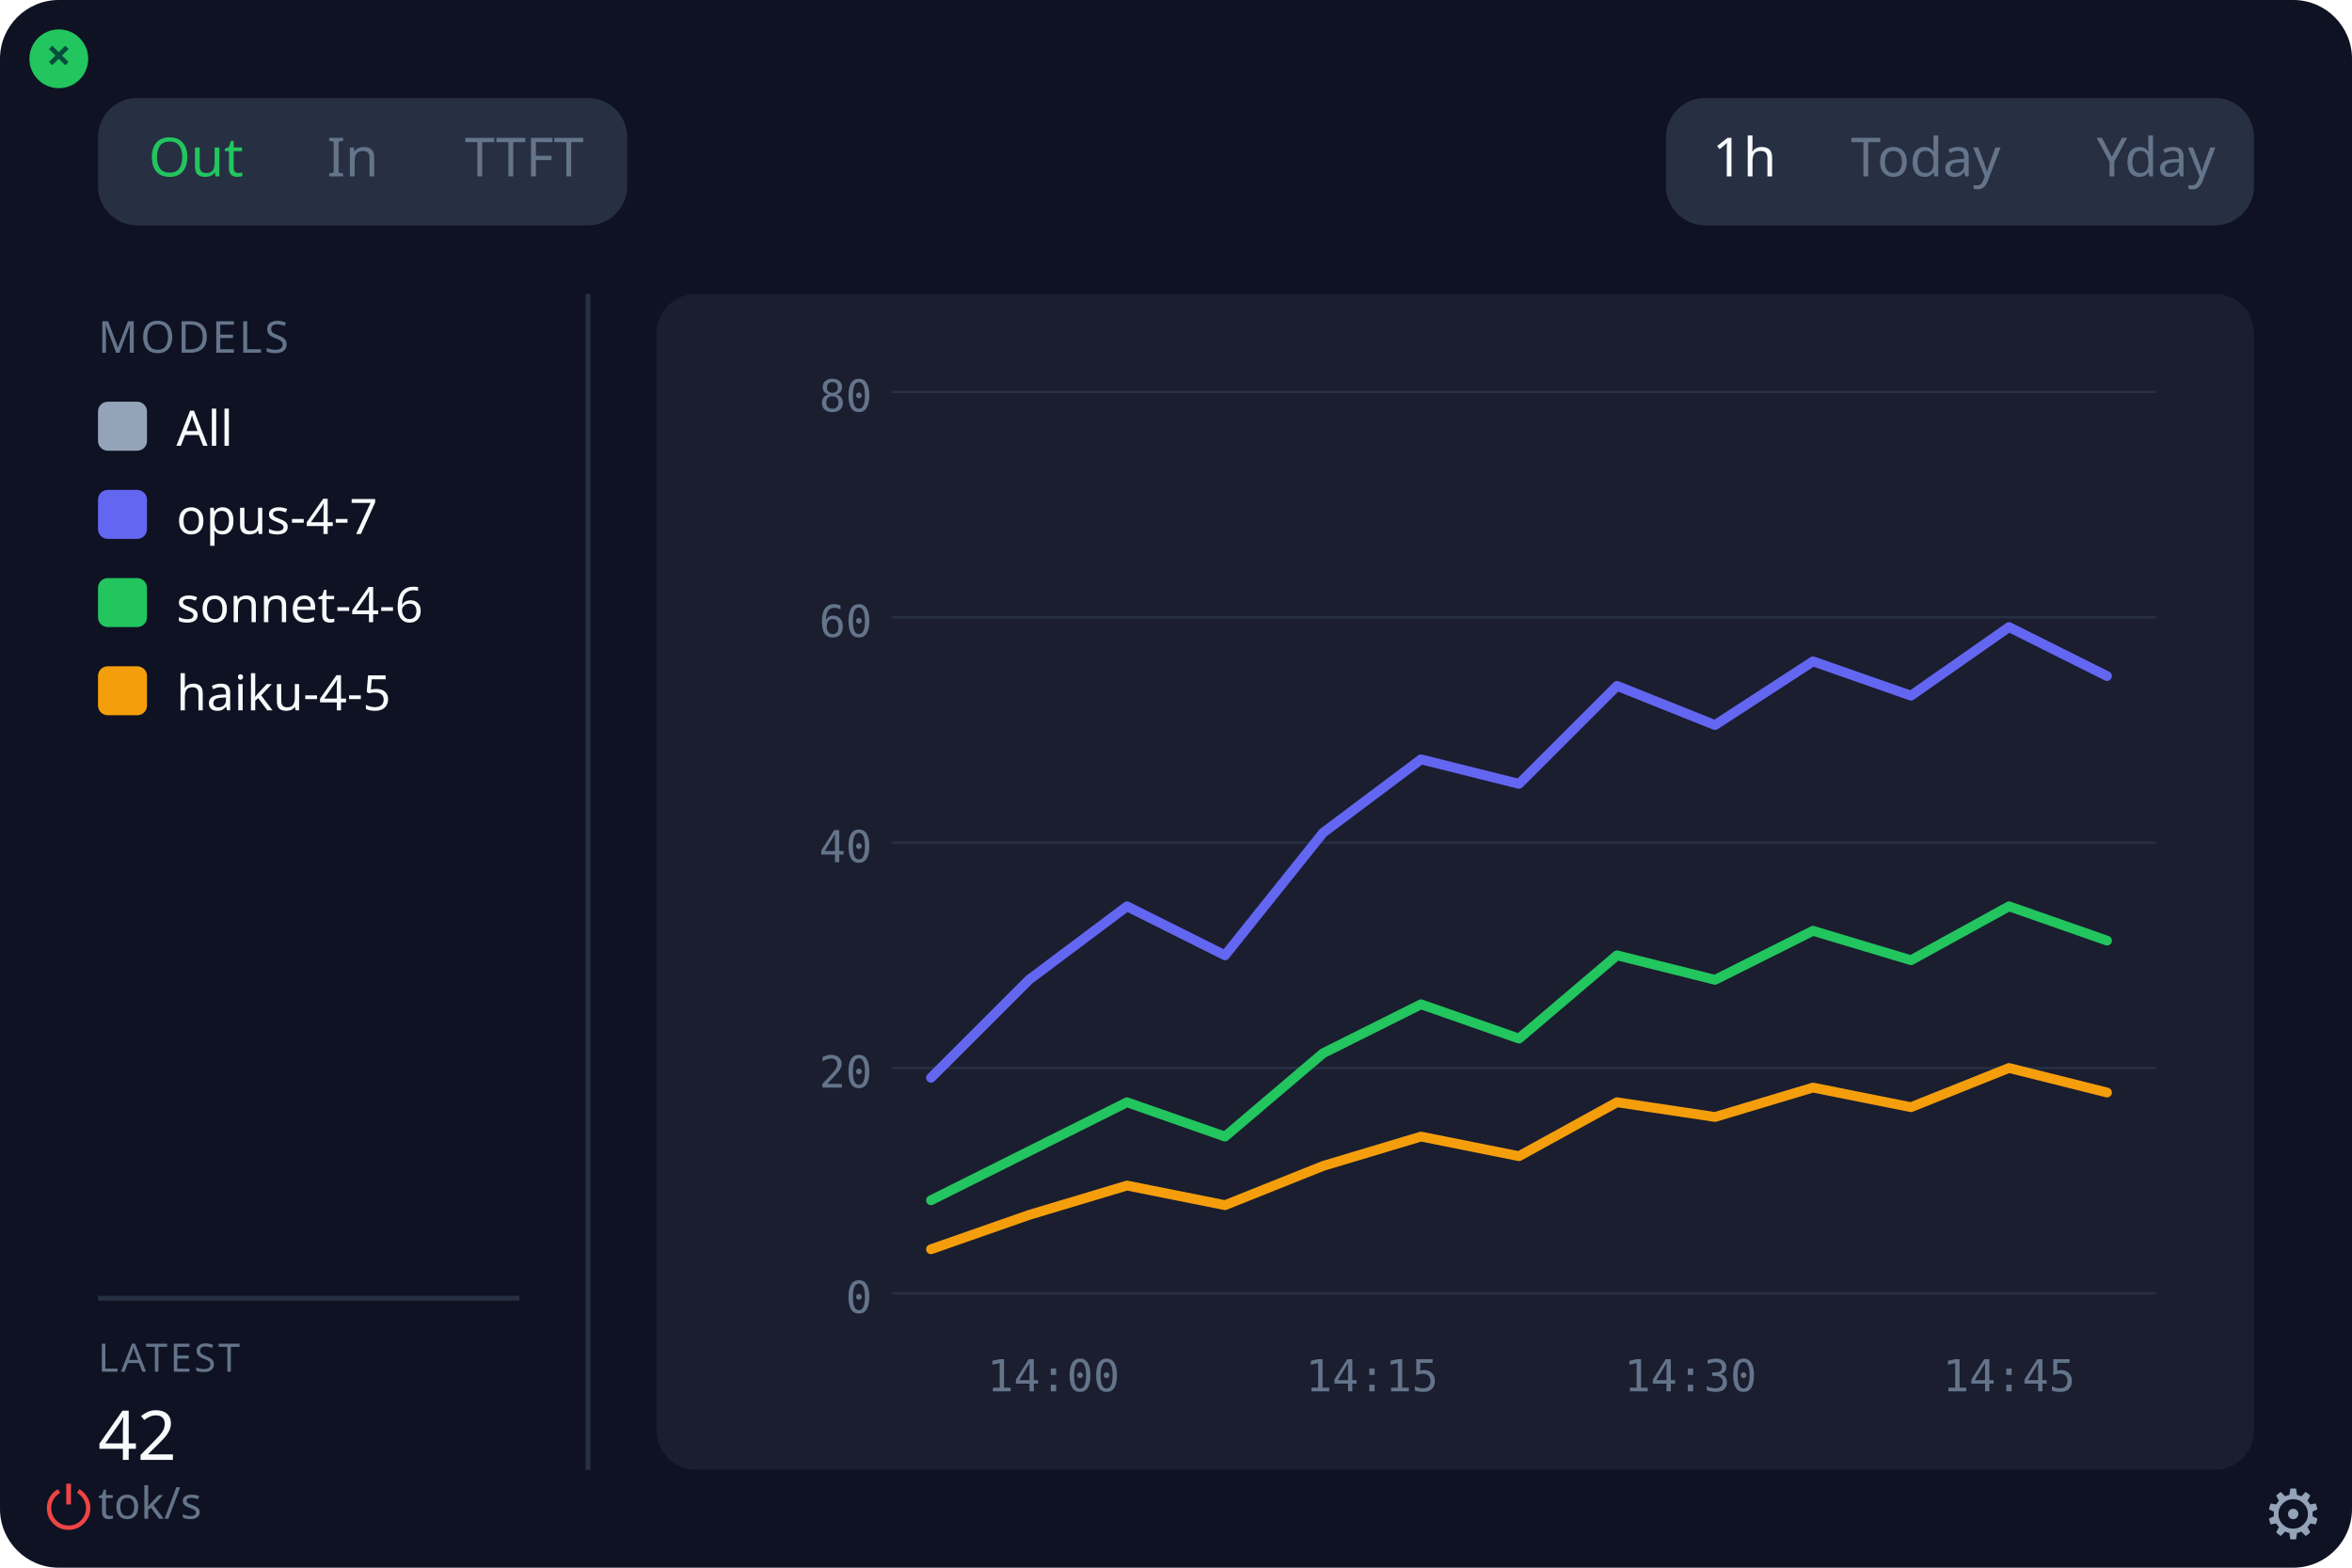
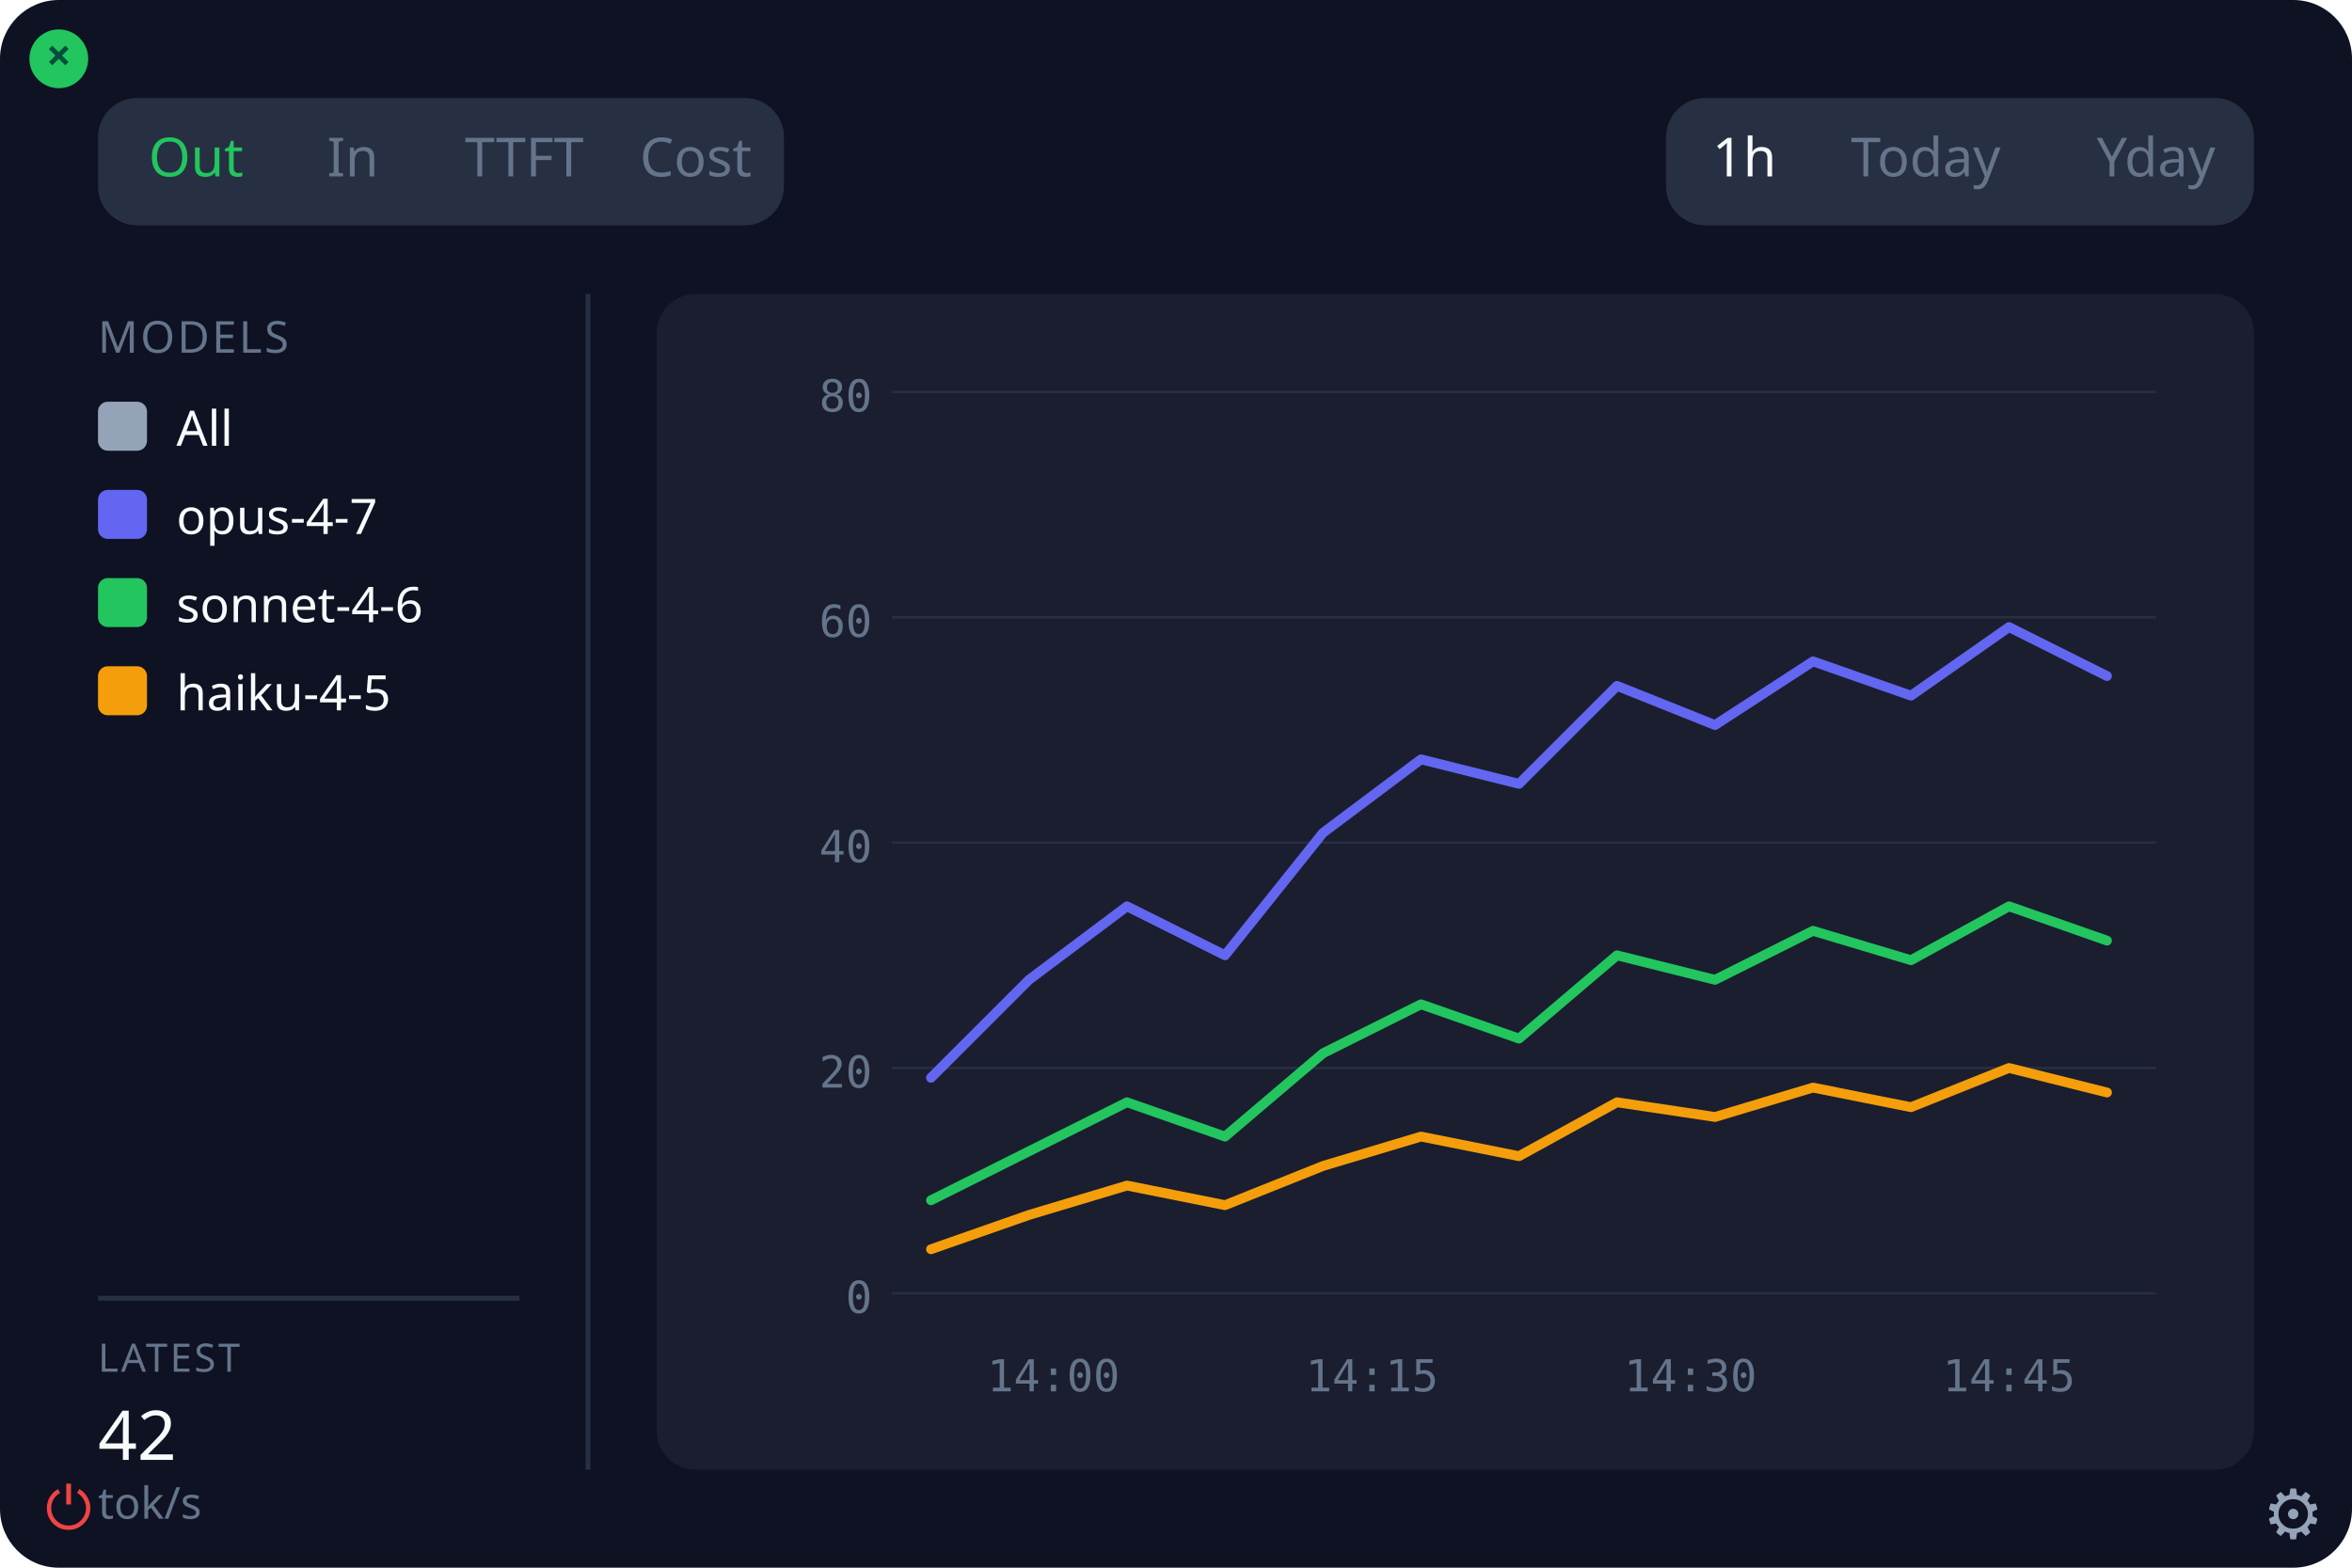
<svg xmlns="http://www.w3.org/2000/svg" width="480" height="320" viewBox="0 0 480 320">
  <rect width="480" height="320" rx="12" fill="#0E1223" />
  <circle cx="12" cy="12" r="6" fill="#22C55E" />
  <text x="12" y="14.5" font-family="system-ui" font-size="9" fill="#064E3B" text-anchor="middle" font-weight="700">×</text>
  <text x="14" y="312" font-family="system-ui" font-size="12" fill="#EF4444" text-anchor="middle">⏻</text>
  <text x="468" y="314" font-family="system-ui" font-size="14" fill="#94A3B8" text-anchor="middle">⚙</text>
-   <rect x="20" y="20" width="108" height="26" rx="8" fill="#272F42" />
+   <rect x="20" y="20" width="140" height="26" rx="8" fill="#272F42" />
  <rect x="23" y="23" width="34" height="20" rx="6" fill="#272F42" />
  <text x="40" y="36" font-family="'Fira Sans', system-ui" font-size="11" fill="#22C55E" text-anchor="middle" font-weight="500">Out</text>
  <text x="72" y="36" font-family="'Fira Sans', system-ui" font-size="11" fill="#64748B" text-anchor="middle">In</text>
  <text x="107" y="36" font-family="'Fira Sans', system-ui" font-size="11" fill="#64748B" text-anchor="middle">TTFT</text>
+   <text x="142" y="36" font-family="'Fira Sans', system-ui" font-size="11" fill="#64748B" text-anchor="middle">Cost</text>
  <rect x="340" y="20" width="120" height="26" rx="8" fill="#272F42" />
  <rect x="343" y="23" width="26" height="20" rx="6" fill="#272F42" />
  <text x="356" y="36" font-family="'Fira Sans', system-ui" font-size="11" fill="#F8FAFC" text-anchor="middle">1h</text>
  <text x="393" y="36" font-family="'Fira Sans', system-ui" font-size="11" fill="#64748B" text-anchor="middle">Today</text>
  <text x="440" y="36" font-family="'Fira Sans', system-ui" font-size="11" fill="#64748B" text-anchor="middle">Yday</text>
  <text x="20" y="72" font-family="'Fira Sans', system-ui" font-size="9" fill="#64748B" letter-spacing="0.5">MODELS</text>
  <rect x="20" y="82" width="10" height="10" rx="2" fill="#94A3B8" />
  <text x="36" y="91" font-family="'Fira Sans', system-ui" font-size="10" fill="#F8FAFC">All</text>
  <rect x="20" y="100" width="10" height="10" rx="2" fill="#6366f1" />
  <text x="36" y="109" font-family="'Fira Sans', system-ui" font-size="10" fill="#F8FAFC">opus-4-7</text>
  <rect x="20" y="118" width="10" height="10" rx="2" fill="#22C55E" />
  <text x="36" y="127" font-family="'Fira Sans', system-ui" font-size="10" fill="#F8FAFC">sonnet-4-6</text>
  <rect x="20" y="136" width="10" height="10" rx="2" fill="#F59E0B" />
  <text x="36" y="145" font-family="'Fira Sans', system-ui" font-size="10" fill="#F8FAFC">haiku-4-5</text>
  <line x1="120" y1="60" x2="120" y2="300" stroke="#272F42" stroke-width="1" />
  <line x1="20" y1="265" x2="106" y2="265" stroke="#272F42" stroke-width="1" />
  <text x="20" y="280" font-family="'Fira Sans', system-ui" font-size="8" fill="#64748B" letter-spacing="0.5">LATEST</text>
  <text x="20" y="298" font-family="'Fira Sans', system-ui" font-size="14" fill="#F8FAFC" font-weight="500">42</text>
  <text x="20" y="310" font-family="'Fira Sans', system-ui" font-size="9" fill="#64748B">tok/s</text>
  <rect x="134" y="60" width="326" height="240" rx="8" fill="#1A1E2F" />
  <text x="178" y="84" font-family="'Fira Code', monospace" font-size="9" fill="#64748B" text-anchor="end">80</text>
  <text x="178" y="130" font-family="'Fira Code', monospace" font-size="9" fill="#64748B" text-anchor="end">60</text>
  <text x="178" y="176" font-family="'Fira Code', monospace" font-size="9" fill="#64748B" text-anchor="end">40</text>
  <text x="178" y="222" font-family="'Fira Code', monospace" font-size="9" fill="#64748B" text-anchor="end">20</text>
  <text x="178" y="268" font-family="'Fira Code', monospace" font-size="9" fill="#64748B" text-anchor="end">0</text>
  <line x1="182" y1="80" x2="440" y2="80" stroke="#272F42" stroke-width="0.5" />
  <line x1="182" y1="126" x2="440" y2="126" stroke="#272F42" stroke-width="0.5" />
  <line x1="182" y1="172" x2="440" y2="172" stroke="#272F42" stroke-width="0.5" />
  <line x1="182" y1="218" x2="440" y2="218" stroke="#272F42" stroke-width="0.5" />
  <line x1="182" y1="264" x2="440" y2="264" stroke="#272F42" stroke-width="0.5" />
  <text x="215" y="284" font-family="'Fira Code', monospace" font-size="9" fill="#64748B" text-anchor="middle">14:00</text>
  <text x="280" y="284" font-family="'Fira Code', monospace" font-size="9" fill="#64748B" text-anchor="middle">14:15</text>
  <text x="345" y="284" font-family="'Fira Code', monospace" font-size="9" fill="#64748B" text-anchor="middle">14:30</text>
  <text x="410" y="284" font-family="'Fira Code', monospace" font-size="9" fill="#64748B" text-anchor="middle">14:45</text>
  <polyline points="190,220 210,200 230,185 250,195 270,170 290,155 310,160 330,140 350,148 370,135 390,142 410,128 430,138" fill="none" stroke="#6366f1" stroke-width="2" stroke-linecap="round" stroke-linejoin="round" />
  <polyline points="190,245 210,235 230,225 250,232 270,215 290,205 310,212 330,195 350,200 370,190 390,196 410,185 430,192" fill="none" stroke="#22C55E" stroke-width="2" stroke-linecap="round" stroke-linejoin="round" />
  <polyline points="190,255 210,248 230,242 250,246 270,238 290,232 310,236 330,225 350,228 370,222 390,226 410,218 430,223" fill="none" stroke="#F59E0B" stroke-width="2" stroke-linecap="round" stroke-linejoin="round" />
</svg>
